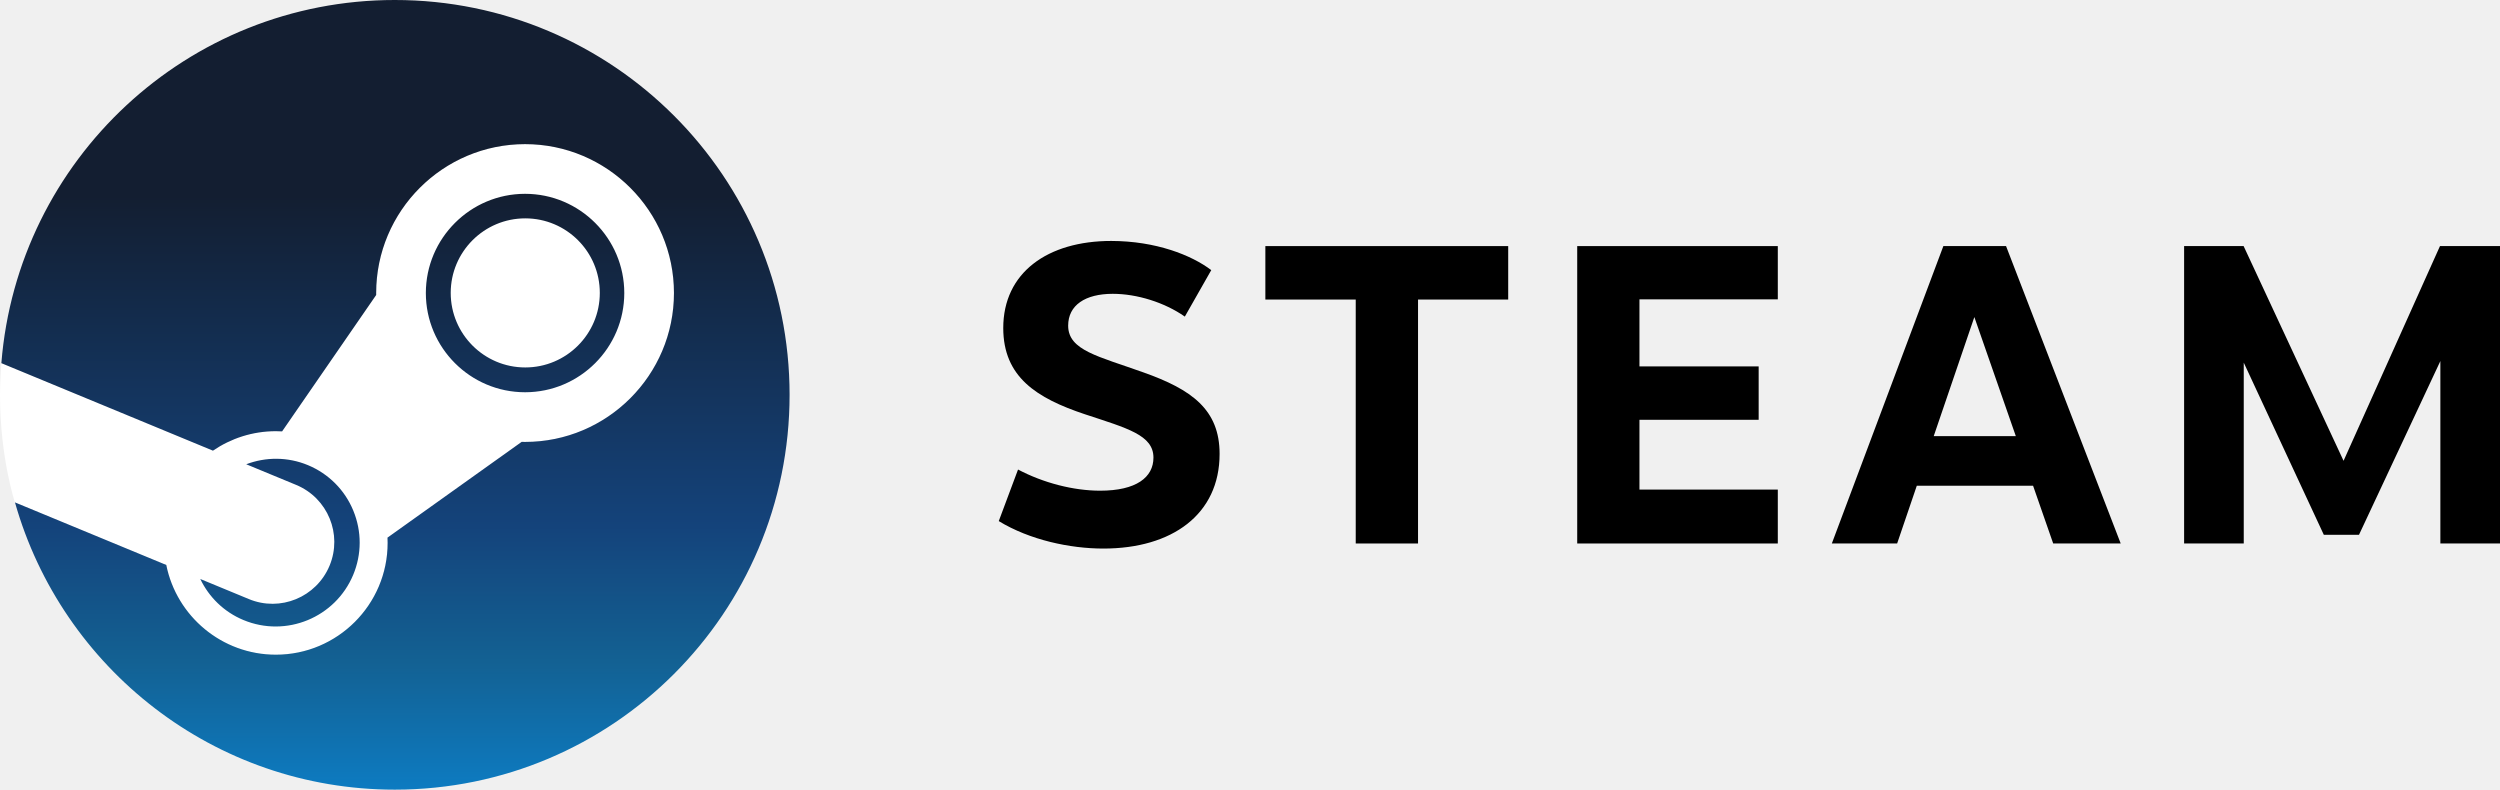
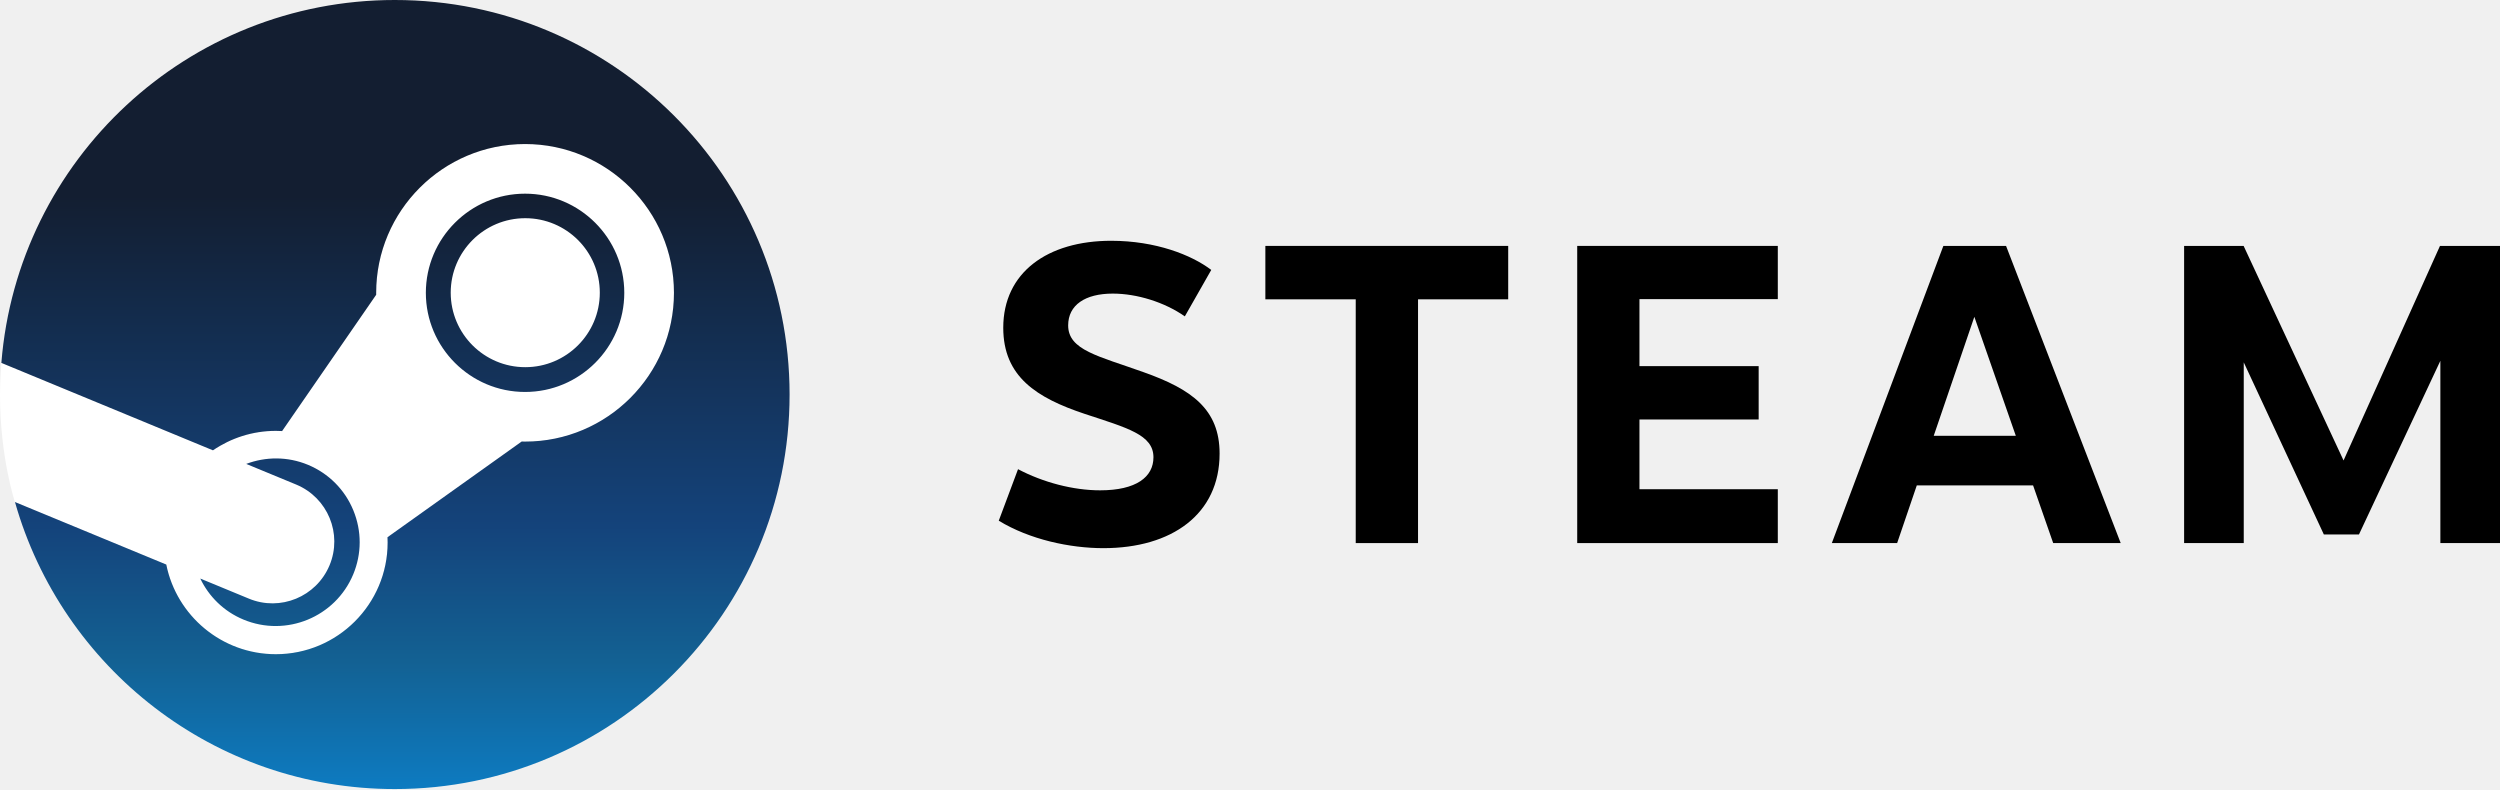
- <svg xmlns="http://www.w3.org/2000/svg" enable-background="new 0 0 3840 1212.8" height="1212.9" viewBox="0 0 3840 1212.9" width="3840">
+ <svg xmlns="http://www.w3.org/2000/svg" enable-background="new 0 0 3840 1212.8" height="1212" viewBox="0 0 3840 1212" width="3840" version="1.1" id="svg10">
+   <defs id="defs10" />
  <linearGradient id="a" gradientUnits="userSpaceOnUse" x1="607.46" x2="607.46" y1="-0" y2="1212.838">
-     <stop offset=".248" stop-color="#131e31" />
-     <stop offset=".667" stop-color="#14437b" />
-     <stop offset=".838" stop-color="#136193" />
-     <stop offset="1" stop-color="#0d7bc1" />
+     <stop offset=".248" stop-color="#131e31" id="stop1" />
+     <stop offset=".667" stop-color="#14437b" id="stop2" />
+     <stop offset=".838" stop-color="#136193" id="stop3" />
+     <stop offset="1" stop-color="#0d7bc1" id="stop4" />
  </linearGradient>
-   <path d="m23 771.7 232.4 96.1c15.7 78.5 85.2 137.8 168.3 137.8 94.7 0 171.7-77 171.7-171.7 0-2.7-.1-5.4-.2-8.1l206.1-147.1c1.7 0 3.5.1 5.2.1 126.1 0 228.7-102.6 228.7-228.7s-102.6-228.7-228.7-228.7-228.7 102.6-228.7 228.7v3l-144.5 209.5c-3.2-.2-6.4-.3-9.6-.3-35.8 0-69.1 11-96.6 29.9l-325-134.4c0-.1-2.1 27.8-2.1 48.6 0 97.8 23.4 166.8 23 165.3z" fill="#fff" />
-   <path d="m606.4 0c-318.5 0-579.5 245.6-604.3 557.8l325 134.4c27.5-18.8 60.8-29.9 96.6-29.9 3.2 0 6.4.1 9.6.3l144.5-209.5c0-1 0-2 0-3 0-126.1 102.6-228.7 228.7-228.7s228.7 102.6 228.7 228.7-102.6 228.7-228.7 228.7c-1.7 0-3.5 0-5.2-.1l-206.1 147.1c.1 2.7.2 5.4.2 8.1 0 94.7-77 171.7-171.7 171.7-83.1 0-152.6-59.3-168.3-137.8l-232.4-96.1c72 254.5 305.8 441.2 583.4 441.2 334.9 0 606.4-271.5 606.4-606.4 0-335-271.5-606.5-606.4-606.5zm-224.3 920.1-74.5-30.8c13.2 27.5 36 50.5 66.4 63.1 65.6 27.3 141.1-3.8 168.5-69.4 13.2-31.7 13.3-66.7.2-98.6-13.1-31.8-37.8-56.6-69.6-69.9-31.5-13.1-65.3-12.6-94.9-1.4l76.9 31.8c48.4 20.2 71.2 75.7 51.1 124-20.2 48.5-75.8 71.4-124.1 51.2zm576.8-470c0-84-68.4-152.4-152.4-152.4s-152.4 68.4-152.4 152.4 68.4 152.4 152.4 152.4 152.4-68.4 152.4-152.4zm-266.6-.2c0-63.2 51.3-114.5 114.5-114.5s114.5 51.2 114.5 114.5c0 63.2-51.3 114.5-114.5 114.5s-114.5-51.3-114.5-114.5z" fill="url(#a)" />
-   <path d="m1860.5 414.9-40.6 71.4c-31.3-21.9-73.7-35-110.7-35-42.3 0-68.5 17.5-68.5 48.9 0 38.1 46.5 47 115.6 71.8 74.3 26.3 117 57.2 117 125.2 0 93.1-73.2 145.4-178.5 145.4-51.3 0-113.2-13.2-160.7-42.2l29.6-79.2c38.6 20.4 84.9 32.5 126.1 32.5 55.5 0 81.9-20.5 81.9-50.8 0-34.7-40.3-45.1-105.3-66.6-74.1-24.7-125.4-57.2-125.4-132.5 0-85 68-133.7 165.9-133.7 68.3.1 123.2 21.7 153.6 44.8" />
-   <path d="m2178.1 460.1v374.7h-95.7v-374.7h-138.8v-82.1h373v82.1z" />
-   <path d="m2518.2 459.8v103h183.1v82h-183.1v107.2h212.5v82.8h-308.1v-456.8h308.1v81.8z" />
-   <path d="m2944.2 746.1-30.2 88.7h-100.3l171.3-456.8h96.3l176.1 456.8h-103.7l-30.9-88.7zm88.4-259.1-62.4 182.9h126.1z" />
-   <path d="m3748.4 554.6-125 266.9h-54l-123-264.5v277.8h-91.6v-456.8h91.4l153.5 329.8 148.1-329.8h92.2v456.8h-91.6z" />
+   <g id="g10" transform="scale(1,0.999258)">
+     <path d="m 23,771.7 232.4,96.1 c 15.7,78.5 85.2,137.8 168.3,137.8 94.7,0 171.7,-77 171.7,-171.7 0,-2.7 -0.1,-5.4 -0.2,-8.1 L 801.3,678.7 c 1.7,0 3.5,0.1 5.2,0.1 126.1,0 228.7,-102.6 228.7,-228.7 C 1035.2,324 932.6,221.4 806.5,221.4 680.4,221.4 577.8,324 577.8,450.1 v 3 L 433.3,662.6 c -3.2,-0.2 -6.4,-0.3 -9.6,-0.3 -35.8,0 -69.1,11 -96.6,29.9 L 2.1,557.8 c 0,-0.1 -2.1,27.8 -2.1,48.6 0,97.8 23.4,166.8 23,165.3 z" fill="#ffffff" id="path4" />
+     <path d="M 606.4,0 C 287.9,0 26.9,245.6 2.1,557.8 l 325,134.4 c 27.5,-18.8 60.8,-29.9 96.6,-29.9 3.2,0 6.4,0.1 9.6,0.3 L 577.8,453.1 c 0,-1 0,-2 0,-3 0,-126.1 102.6,-228.7 228.7,-228.7 126.1,0 228.7,102.6 228.7,228.7 0,126.1 -102.6,228.7 -228.7,228.7 -1.7,0 -3.5,0 -5.2,-0.1 L 595.2,825.8 c 0.1,2.7 0.2,5.4 0.2,8.1 0,94.7 -77,171.7 -171.7,171.7 -83.1,0 -152.6,-59.3 -168.3,-137.8 L 23,771.7 c 72,254.5 305.8,441.2 583.4,441.2 334.9,0 606.4,-271.5 606.4,-606.4 C 1212.8,271.5 941.3,0 606.4,0 Z M 382.1,920.1 307.6,889.3 c 13.2,27.5 36,50.5 66.4,63.1 65.6,27.3 141.1,-3.8 168.5,-69.4 13.2,-31.7 13.3,-66.7 0.2,-98.6 -13.1,-31.8 -37.8,-56.6 -69.6,-69.9 -31.5,-13.1 -65.3,-12.6 -94.9,-1.4 l 76.9,31.8 c 48.4,20.2 71.2,75.7 51.1,124 -20.2,48.5 -75.8,71.4 -124.1,51.2 z m 576.8,-470 c 0,-84 -68.4,-152.4 -152.4,-152.4 -84,0 -152.4,68.4 -152.4,152.4 0,84 68.4,152.4 152.4,152.4 84,0 152.4,-68.4 152.4,-152.4 z m -266.6,-0.2 c 0,-63.2 51.3,-114.5 114.5,-114.5 63.2,0 114.5,51.2 114.5,114.5 0,63.2 -51.3,114.5 -114.5,114.5 -63.2,0 -114.5,-51.3 -114.5,-114.5 z" fill="url(#a)" id="path5" style="fill:url(#a)" />
+     <path d="m 1860.5,414.9 -40.6,71.4 c -31.3,-21.9 -73.7,-35 -110.7,-35 -42.3,0 -68.5,17.5 -68.5,48.9 0,38.1 46.5,47 115.6,71.8 74.3,26.3 117,57.2 117,125.2 0,93.1 -73.2,145.4 -178.5,145.4 -51.3,0 -113.2,-13.2 -160.7,-42.2 l 29.6,-79.2 c 38.6,20.4 84.9,32.5 126.1,32.5 55.5,0 81.9,-20.5 81.9,-50.8 0,-34.7 -40.3,-45.1 -105.3,-66.6 -74.1,-24.7 -125.4,-57.2 -125.4,-132.5 0,-85 68,-133.7 165.9,-133.7 68.3,0.1 123.2,21.7 153.6,44.8" id="path6" />
+     <path d="m 2178.1,460.1 v 374.7 h -95.7 V 460.1 H 1943.6 V 378 h 373 v 82.1 z" id="path7" />
+     <path d="m 2518.2,459.8 v 103 h 183.1 v 82 H 2518.2 V 752 h 212.5 v 82.8 H 2422.6 V 378 h 308.1 v 81.8 z" id="path8" />
+     <path d="M 2944.2,746.1 2914,834.8 H 2813.7 L 2985,378 h 96.3 l 176.1,456.8 h -103.7 l -30.9,-88.7 z m 88.4,-259.1 -62.4,182.9 h 126.1 z" id="path9" />
+     <path d="m 3748.4,554.6 -125,266.9 h -54 L 3446.4,557 v 277.8 h -91.6 V 378 h 91.4 L 3599.7,707.8 3747.8,378 h 92.2 v 456.8 h -91.6 z" id="path10" />
+   </g>
</svg>
